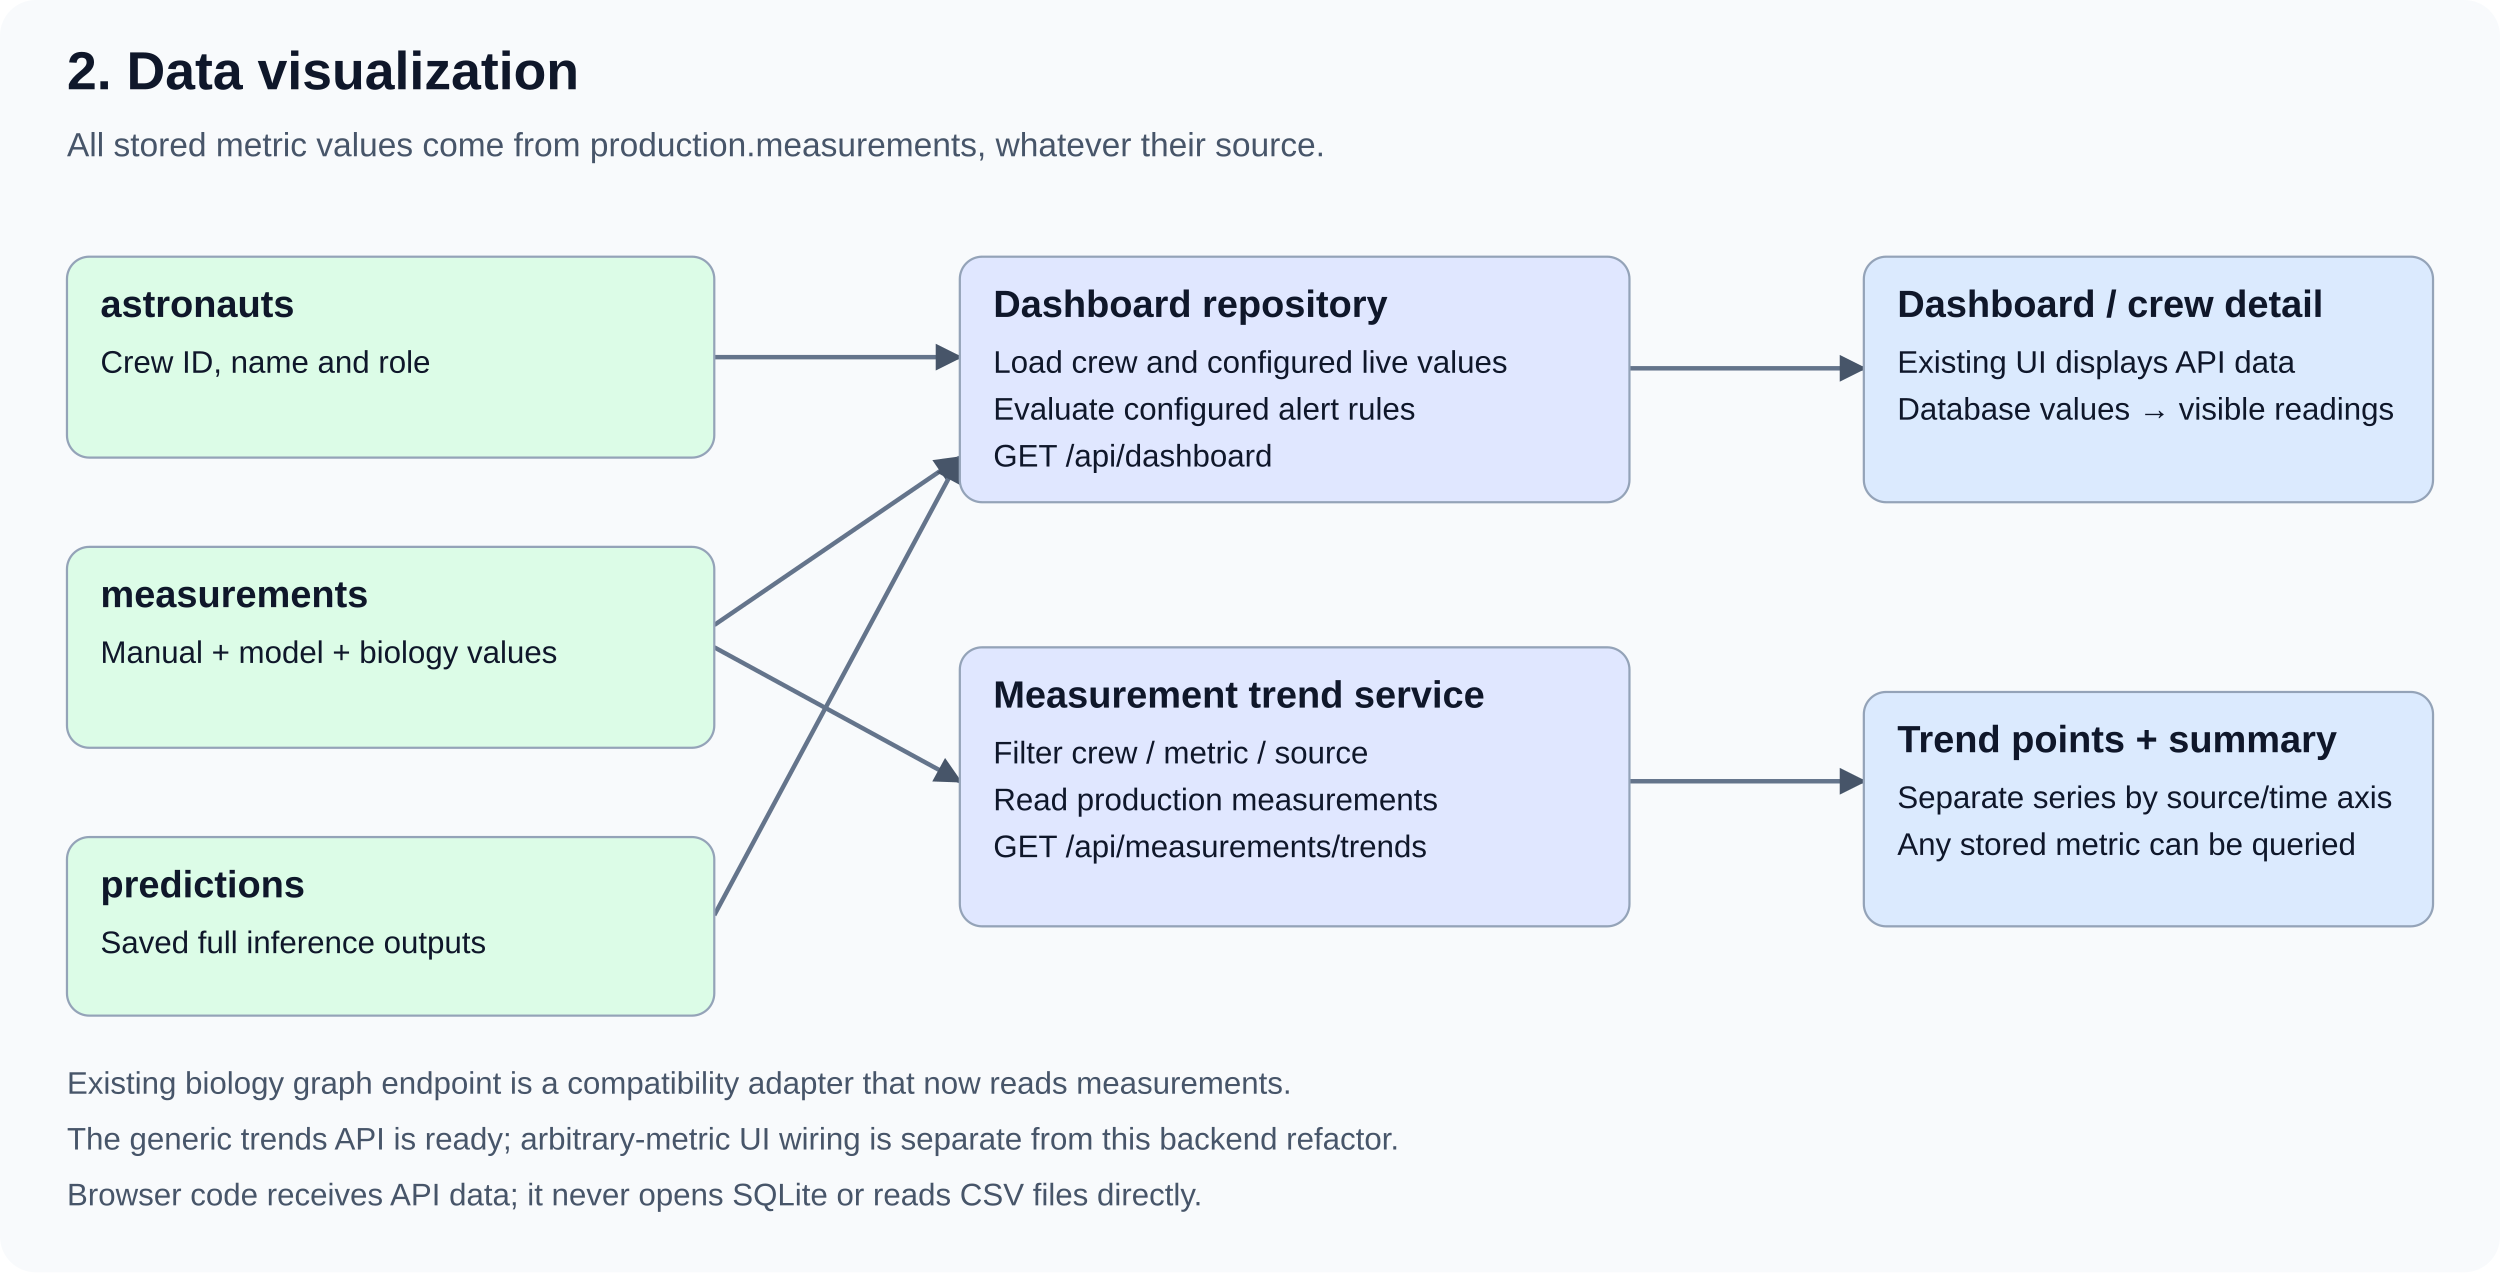
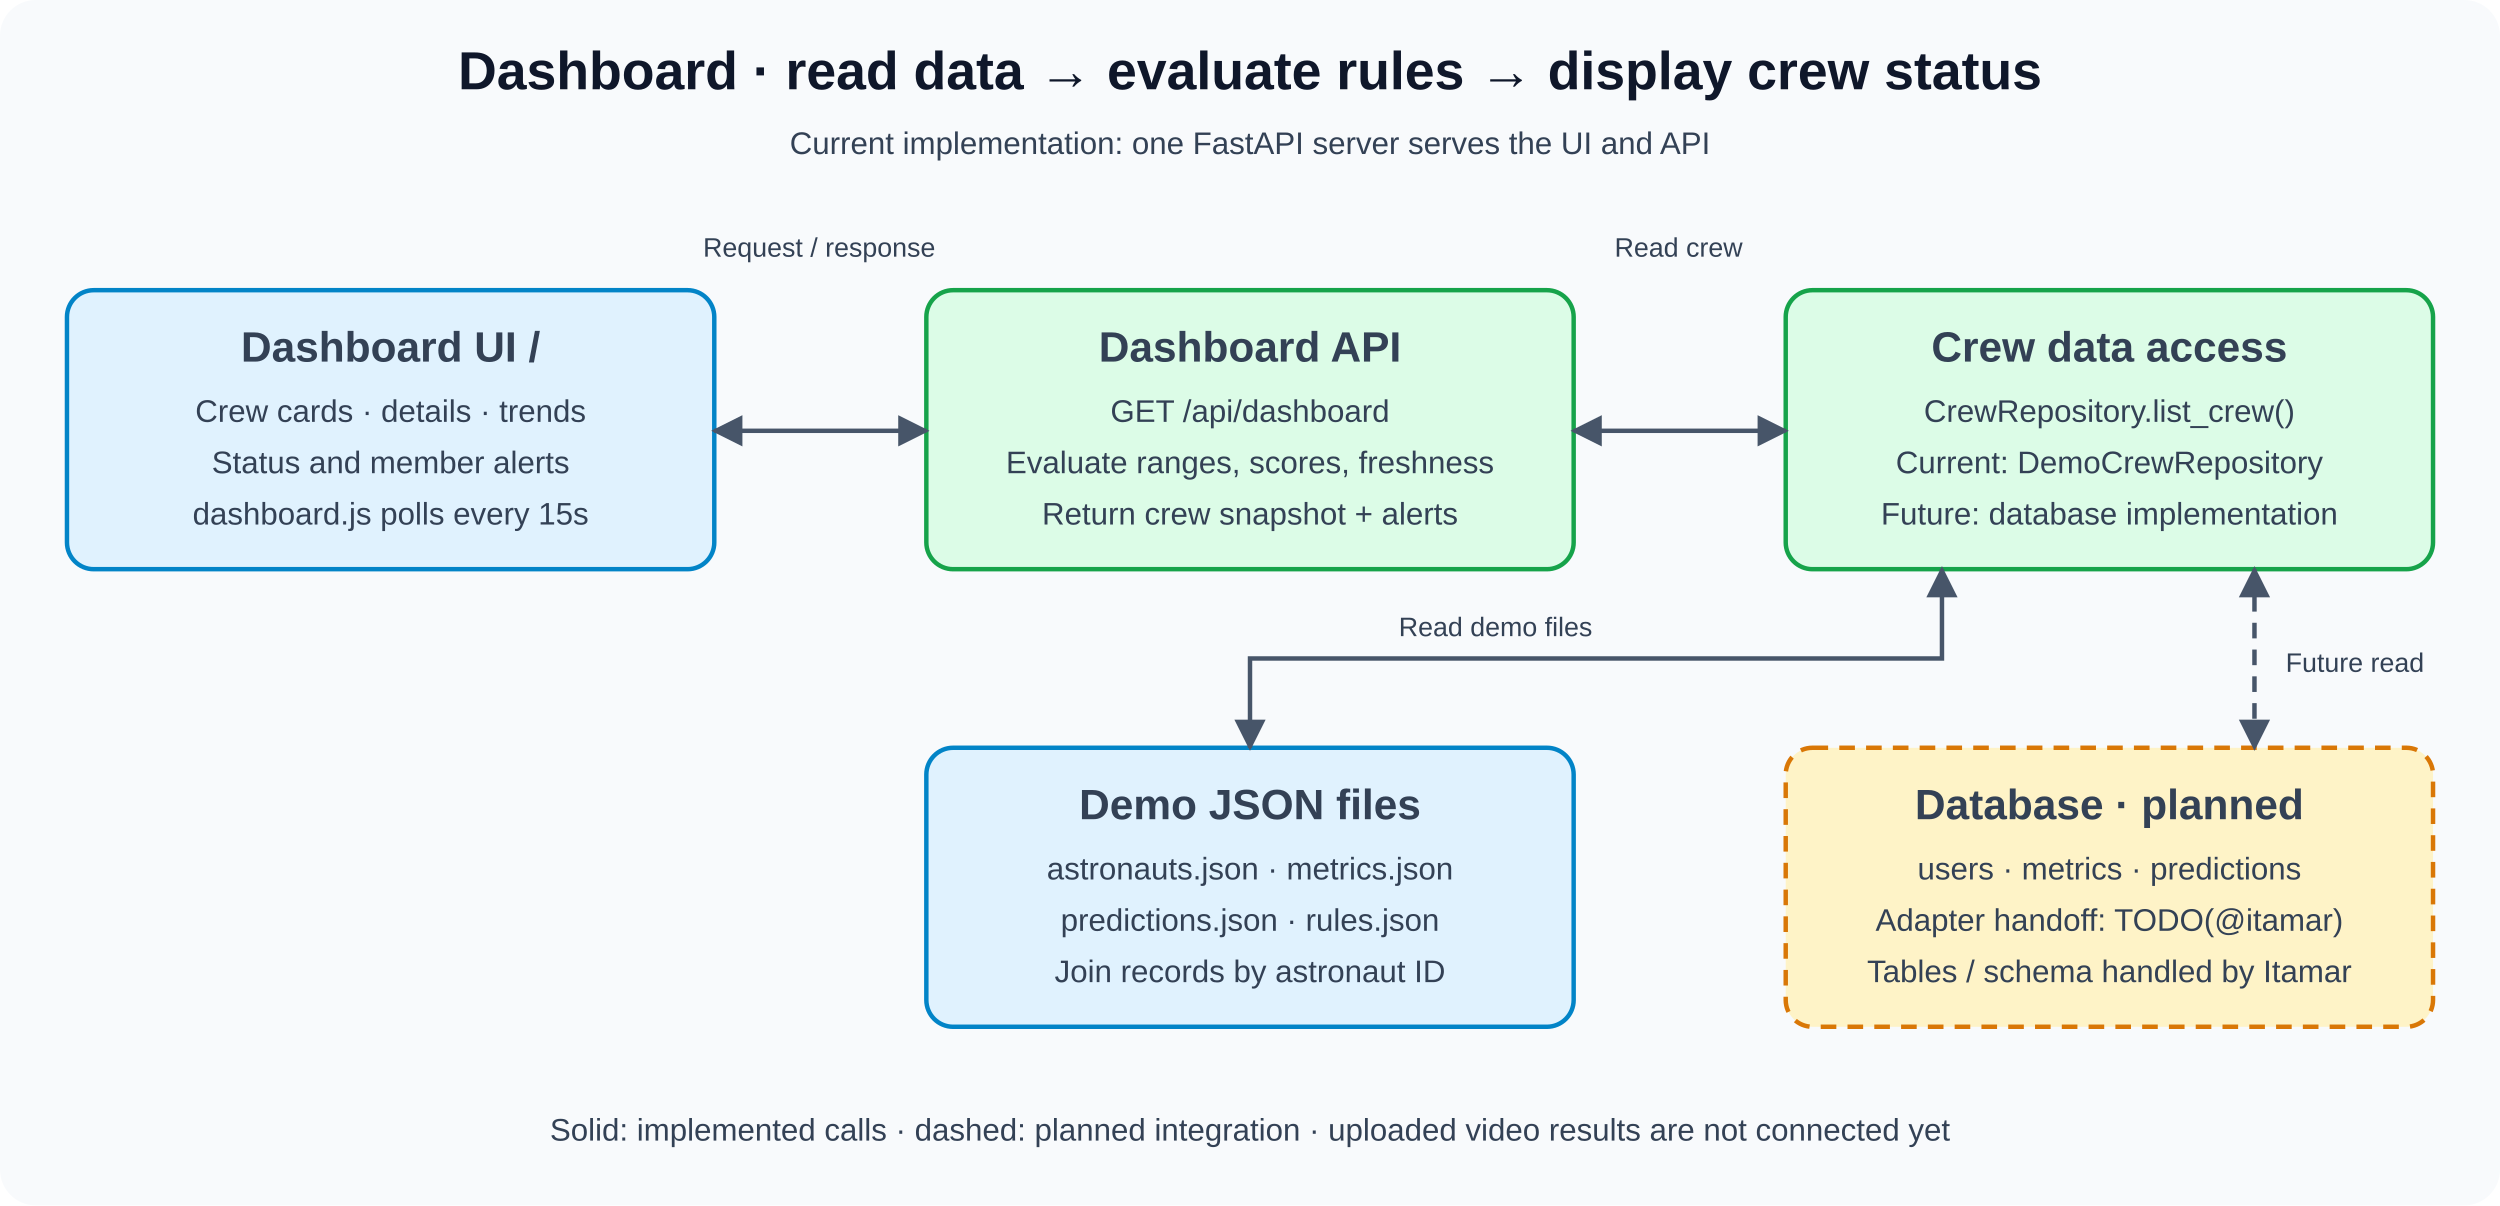
- <svg xmlns="http://www.w3.org/2000/svg" width="1120" height="570" viewBox="0 0 1120 570" role="img" aria-labelledby="title desc">
+ <svg xmlns="http://www.w3.org/2000/svg" width="1120" height="540" viewBox="0 0 1120 540" role="img" aria-labelledby="title desc">
  <defs>
-     <marker id="arrow" viewBox="0 0 10 10" refX="9" refY="5" markerWidth="6" markerHeight="6" orient="auto">
-       <path d="M0 0L10 5L0 10Z" fill="#475569" />
+     <marker id="arrow" viewBox="0 0 10 10" refX="9" refY="5" markerWidth="7" markerHeight="7" orient="auto-start-reverse">
+       <path d="M0 0 10 5 0 10Z" fill="#475569" />
    </marker>
  </defs>
-   <rect width="1120" height="570" rx="16" fill="#f8fafc" />
-   <g font-family="Arial, sans-serif" fill="#0f172a">
-     <text x="30" y="40" font-size="24" font-weight="bold">2. Data visualization</text>
-     <text x="30" y="70" font-size="15" fill="#475569">All stored metric values come from production.measurements, whatever their source.</text>
-     <line x1="320" y1="160" x2="430" y2="160" stroke="#64748b" stroke-width="2" marker-end="url(#arrow)" />
-     <line x1="320" y1="280" x2="430" y2="205" stroke="#64748b" stroke-width="2" marker-end="url(#arrow)" />
-     <line x1="320" y1="410" x2="430" y2="205" stroke="#64748b" stroke-width="2" marker-end="url(#arrow)" />
-     <line x1="320" y1="290" x2="430" y2="350" stroke="#64748b" stroke-width="2" marker-end="url(#arrow)" />
-     <line x1="730" y1="165" x2="835" y2="165" stroke="#64748b" stroke-width="2" marker-end="url(#arrow)" />
-     <line x1="730" y1="350" x2="835" y2="350" stroke="#64748b" stroke-width="2" marker-end="url(#arrow)" />
-     <rect x="30" y="115" width="290" height="90" rx="10" fill="#dcfce7" stroke="#94a3b8" />
-     <text x="45" y="142" font-size="17" font-weight="bold">astronauts</text>
-     <text x="45" y="167" font-size="14">Crew ID, name and role</text>
-     <rect x="30" y="245" width="290" height="90" rx="10" fill="#dcfce7" stroke="#94a3b8" />
-     <text x="45" y="272" font-size="17" font-weight="bold">measurements</text>
-     <text x="45" y="297" font-size="14">Manual + model + biology values</text>
-     <rect x="30" y="375" width="290" height="80" rx="10" fill="#dcfce7" stroke="#94a3b8" />
-     <text x="45" y="402" font-size="17" font-weight="bold">predictions</text>
-     <text x="45" y="427" font-size="14">Saved full inference outputs</text>
-     <rect x="430" y="115" width="300" height="110" rx="10" fill="#e0e7ff" stroke="#94a3b8" />
-     <text x="445" y="142" font-size="17" font-weight="bold">Dashboard repository</text>
-     <text x="445" y="167" font-size="14">Load crew and configured live values</text>
-     <text x="445" y="188" font-size="14">Evaluate configured alert rules</text>
-     <text x="445" y="209" font-size="14">GET /api/dashboard</text>
-     <rect x="430" y="290" width="300" height="125" rx="10" fill="#e0e7ff" stroke="#94a3b8" />
-     <text x="445" y="317" font-size="17" font-weight="bold">Measurement trend service</text>
-     <text x="445" y="342" font-size="14">Filter crew / metric / source</text>
-     <text x="445" y="363" font-size="14">Read production measurements</text>
-     <text x="445" y="384" font-size="14">GET /api/measurements/trends</text>
-     <rect x="835" y="115" width="255" height="110" rx="10" fill="#dbeafe" stroke="#94a3b8" />
-     <text x="850" y="142" font-size="17" font-weight="bold">Dashboard / crew detail</text>
-     <text x="850" y="167" font-size="14">Existing UI displays API data</text>
-     <text x="850" y="188" font-size="14">Database values → visible readings</text>
-     <rect x="835" y="310" width="255" height="105" rx="10" fill="#dbeafe" stroke="#94a3b8" />
-     <text x="850" y="337" font-size="17" font-weight="bold">Trend points + summary</text>
-     <text x="850" y="362" font-size="14">Separate series by source/time axis</text>
-     <text x="850" y="383" font-size="14">Any stored metric can be queried</text>
-     <text x="30" y="490" font-size="14" fill="#475569">Existing biology graph endpoint is a compatibility adapter that now reads measurements.</text>
-     <text x="30" y="515" font-size="14" fill="#475569">The generic trends API is ready; arbitrary-metric UI wiring is separate from this backend refactor.</text>
-     <text x="30" y="540" font-size="14" fill="#475569">Browser code receives API data; it never opens SQLite or reads CSV files directly.</text>
+   <rect width="1120" height="540" rx="16" fill="#f8fafc" />
+   <g font-family="Arial, Helvetica, sans-serif" text-anchor="middle" fill="#334155">
+     <text x="560" y="40" font-size="24" font-weight="bold" fill="#0f172a">Dashboard · read data → evaluate rules → display crew status</text>
+     <text x="560" y="69" font-size="14">Current implementation: one FastAPI server serves the UI and API</text>
+     <rect x="30" y="130" width="290" height="125" rx="12" fill="#e0f2fe" stroke="#0284c7" stroke-width="2" />
+     <text x="175" y="162" font-size="19" font-weight="bold">Dashboard UI /</text>
+     <text x="175" y="189" font-size="14">Crew cards · details · trends</text>
+     <text x="175" y="212" font-size="14">Status and member alerts</text>
+     <text x="175" y="235" font-size="14">dashboard.js polls every 15s</text>
+     <rect x="415" y="130" width="290" height="125" rx="12" fill="#dcfce7" stroke="#16a34a" stroke-width="2" />
+     <text x="560" y="162" font-size="19" font-weight="bold">Dashboard API</text>
+     <text x="560" y="189" font-size="14">GET /api/dashboard</text>
+     <text x="560" y="212" font-size="14">Evaluate ranges, scores, freshness</text>
+     <text x="560" y="235" font-size="14">Return crew snapshot + alerts</text>
+     <rect x="800" y="130" width="290" height="125" rx="12" fill="#dcfce7" stroke="#16a34a" stroke-width="2" />
+     <text x="945" y="162" font-size="19" font-weight="bold">Crew data access</text>
+     <text x="945" y="189" font-size="14">CrewRepository.list_crew()</text>
+     <text x="945" y="212" font-size="14">Current: DemoCrewRepository</text>
+     <text x="945" y="235" font-size="14">Future: database implementation</text>
+     <rect x="415" y="335" width="290" height="125" rx="12" fill="#e0f2fe" stroke="#0284c7" stroke-width="2" />
+     <text x="560" y="367" font-size="19" font-weight="bold">Demo JSON files</text>
+     <text x="560" y="394" font-size="14">astronauts.json · metrics.json</text>
+     <text x="560" y="417" font-size="14">predictions.json · rules.json</text>
+     <text x="560" y="440" font-size="14">Join records by astronaut ID</text>
+     <rect x="800" y="335" width="290" height="125" rx="12" fill="#fef3c7" stroke="#d97706" stroke-width="2" stroke-dasharray="7 5" />
+     <text x="945" y="367" font-size="19" font-weight="bold">Database · planned</text>
+     <text x="945" y="394" font-size="14">users · metrics · predictions</text>
+     <text x="945" y="417" font-size="14">Adapter handoff: TODO(@itamar)</text>
+     <text x="945" y="440" font-size="14">Tables / schema handled by Itamar</text>
+     <path d="M320 193H415" fill="none" stroke="#475569" stroke-width="2" marker-start="url(#arrow)" marker-end="url(#arrow)" />
+     <text x="367" y="115" font-size="12">Request / response</text>
+     <path d="M705 193H800" fill="none" stroke="#475569" stroke-width="2" marker-start="url(#arrow)" marker-end="url(#arrow)" />
+     <text x="752" y="115" font-size="12">Read crew</text>
+     <path d="M870 255V295H560V335" fill="none" stroke="#475569" stroke-width="2" marker-start="url(#arrow)" marker-end="url(#arrow)" />
+     <text x="670" y="285" font-size="12">Read demo files</text>
+     <path d="M1010 255V335" fill="none" stroke="#475569" stroke-width="2" marker-start="url(#arrow)" marker-end="url(#arrow)" stroke-dasharray="7 5" />
+     <text x="1055" y="301" font-size="12">Future read</text>
+     <text x="560" y="511" font-size="14">Solid: implemented calls · dashed: planned integration · uploaded video results are not connected yet</text>
  </g>
</svg>
